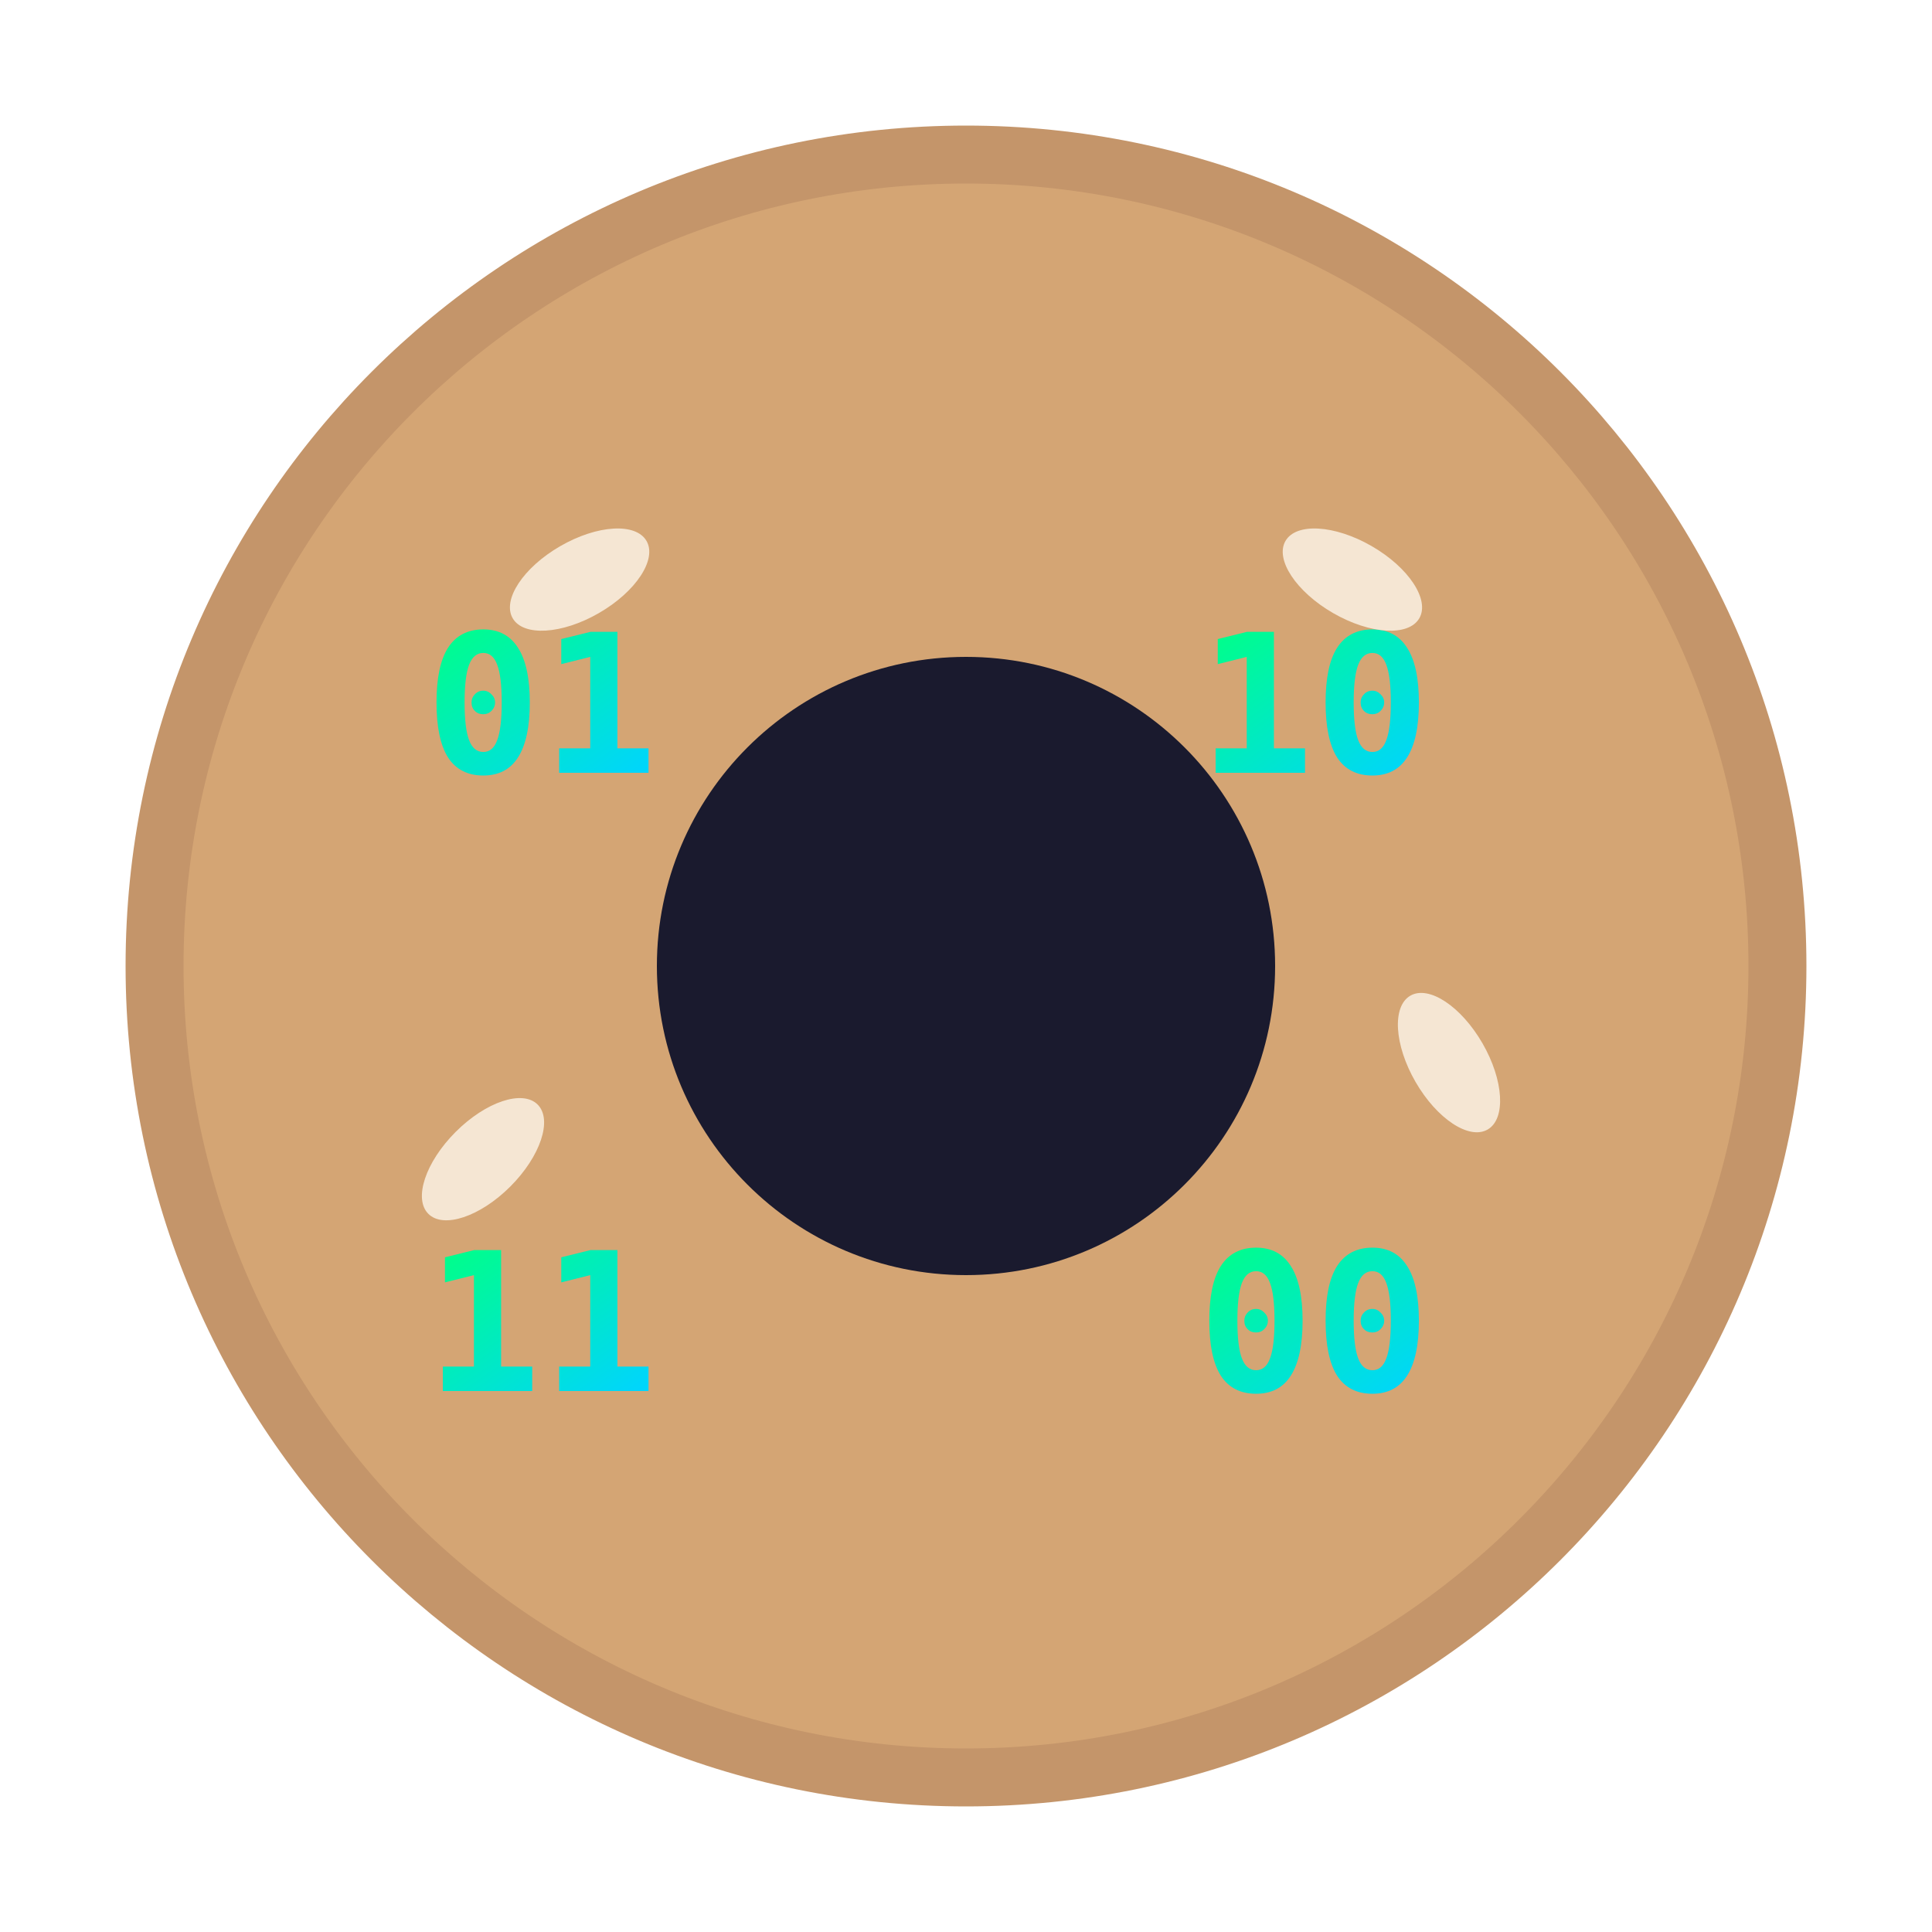
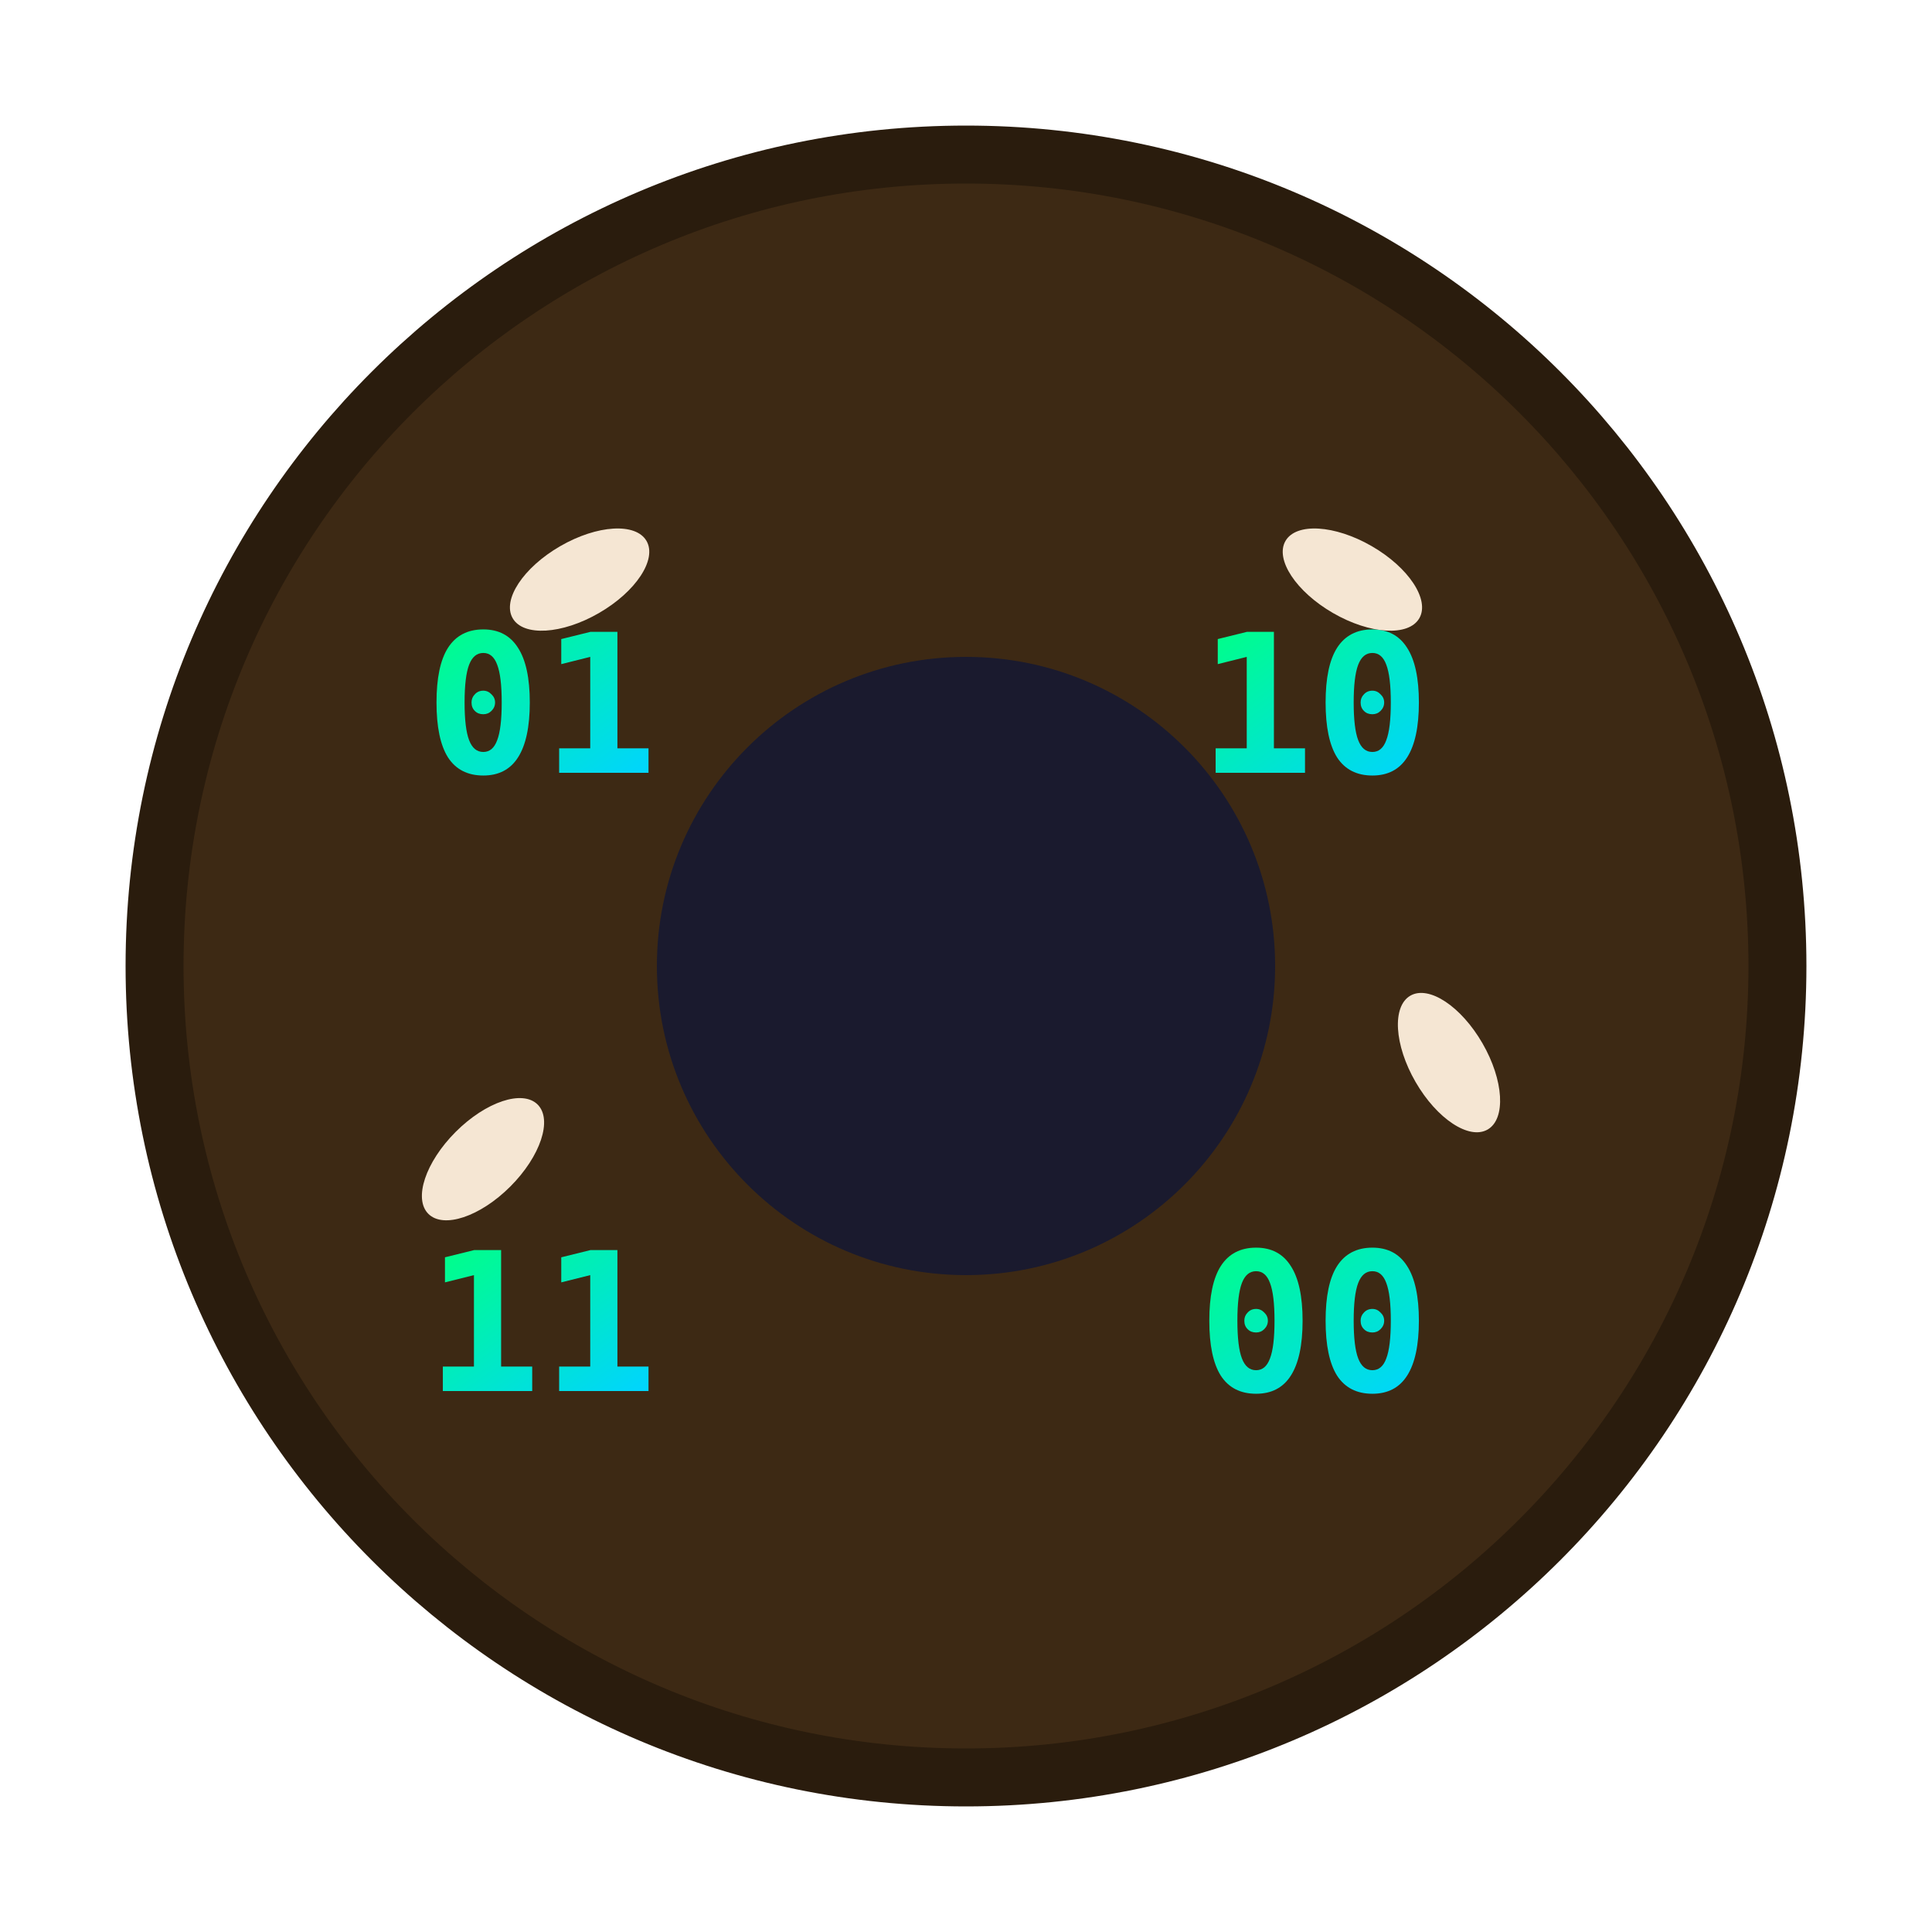
<svg xmlns="http://www.w3.org/2000/svg" viewBox="0 0 100 100">
  <defs>
    <linearGradient id="bagelGrad" x1="0%" y1="0%" x2="100%" y2="100%">
      <stop offset="0%" style="stop-color:#00ff88" />
      <stop offset="100%" style="stop-color:#00d4ff" />
    </linearGradient>
  </defs>
-   <circle cx="50" cy="50" r="42" fill="#d4a574" />
-   <circle cx="50" cy="50" r="42" fill="none" stroke="#c4956a" stroke-width="3" />
+   <circle cx="50" cy="50" r="42" fill="#3d2914" />
+   <circle cx="50" cy="50" r="42" fill="none" stroke="#2a1c0d" stroke-width="3" />
  <circle cx="50" cy="50" r="16" fill="#1a1a2e" />
  <text x="22" y="40" font-family="monospace" font-size="10" fill="url(#bagelGrad)" font-weight="bold">01</text>
  <text x="62" y="40" font-family="monospace" font-size="10" fill="url(#bagelGrad)" font-weight="bold">10</text>
  <text x="22" y="72" font-family="monospace" font-size="10" fill="url(#bagelGrad)" font-weight="bold">11</text>
  <text x="62" y="72" font-family="monospace" font-size="10" fill="url(#bagelGrad)" font-weight="bold">00</text>
  <ellipse cx="30" cy="30" rx="4" ry="2" fill="#f5e6d3" transform="rotate(-30 30 30)" />
  <ellipse cx="70" cy="30" rx="4" ry="2" fill="#f5e6d3" transform="rotate(30 70 30)" />
  <ellipse cx="75" cy="55" rx="4" ry="2" fill="#f5e6d3" transform="rotate(60 75 55)" />
  <ellipse cx="25" cy="60" rx="4" ry="2" fill="#f5e6d3" transform="rotate(-45 25 60)" />
</svg>
